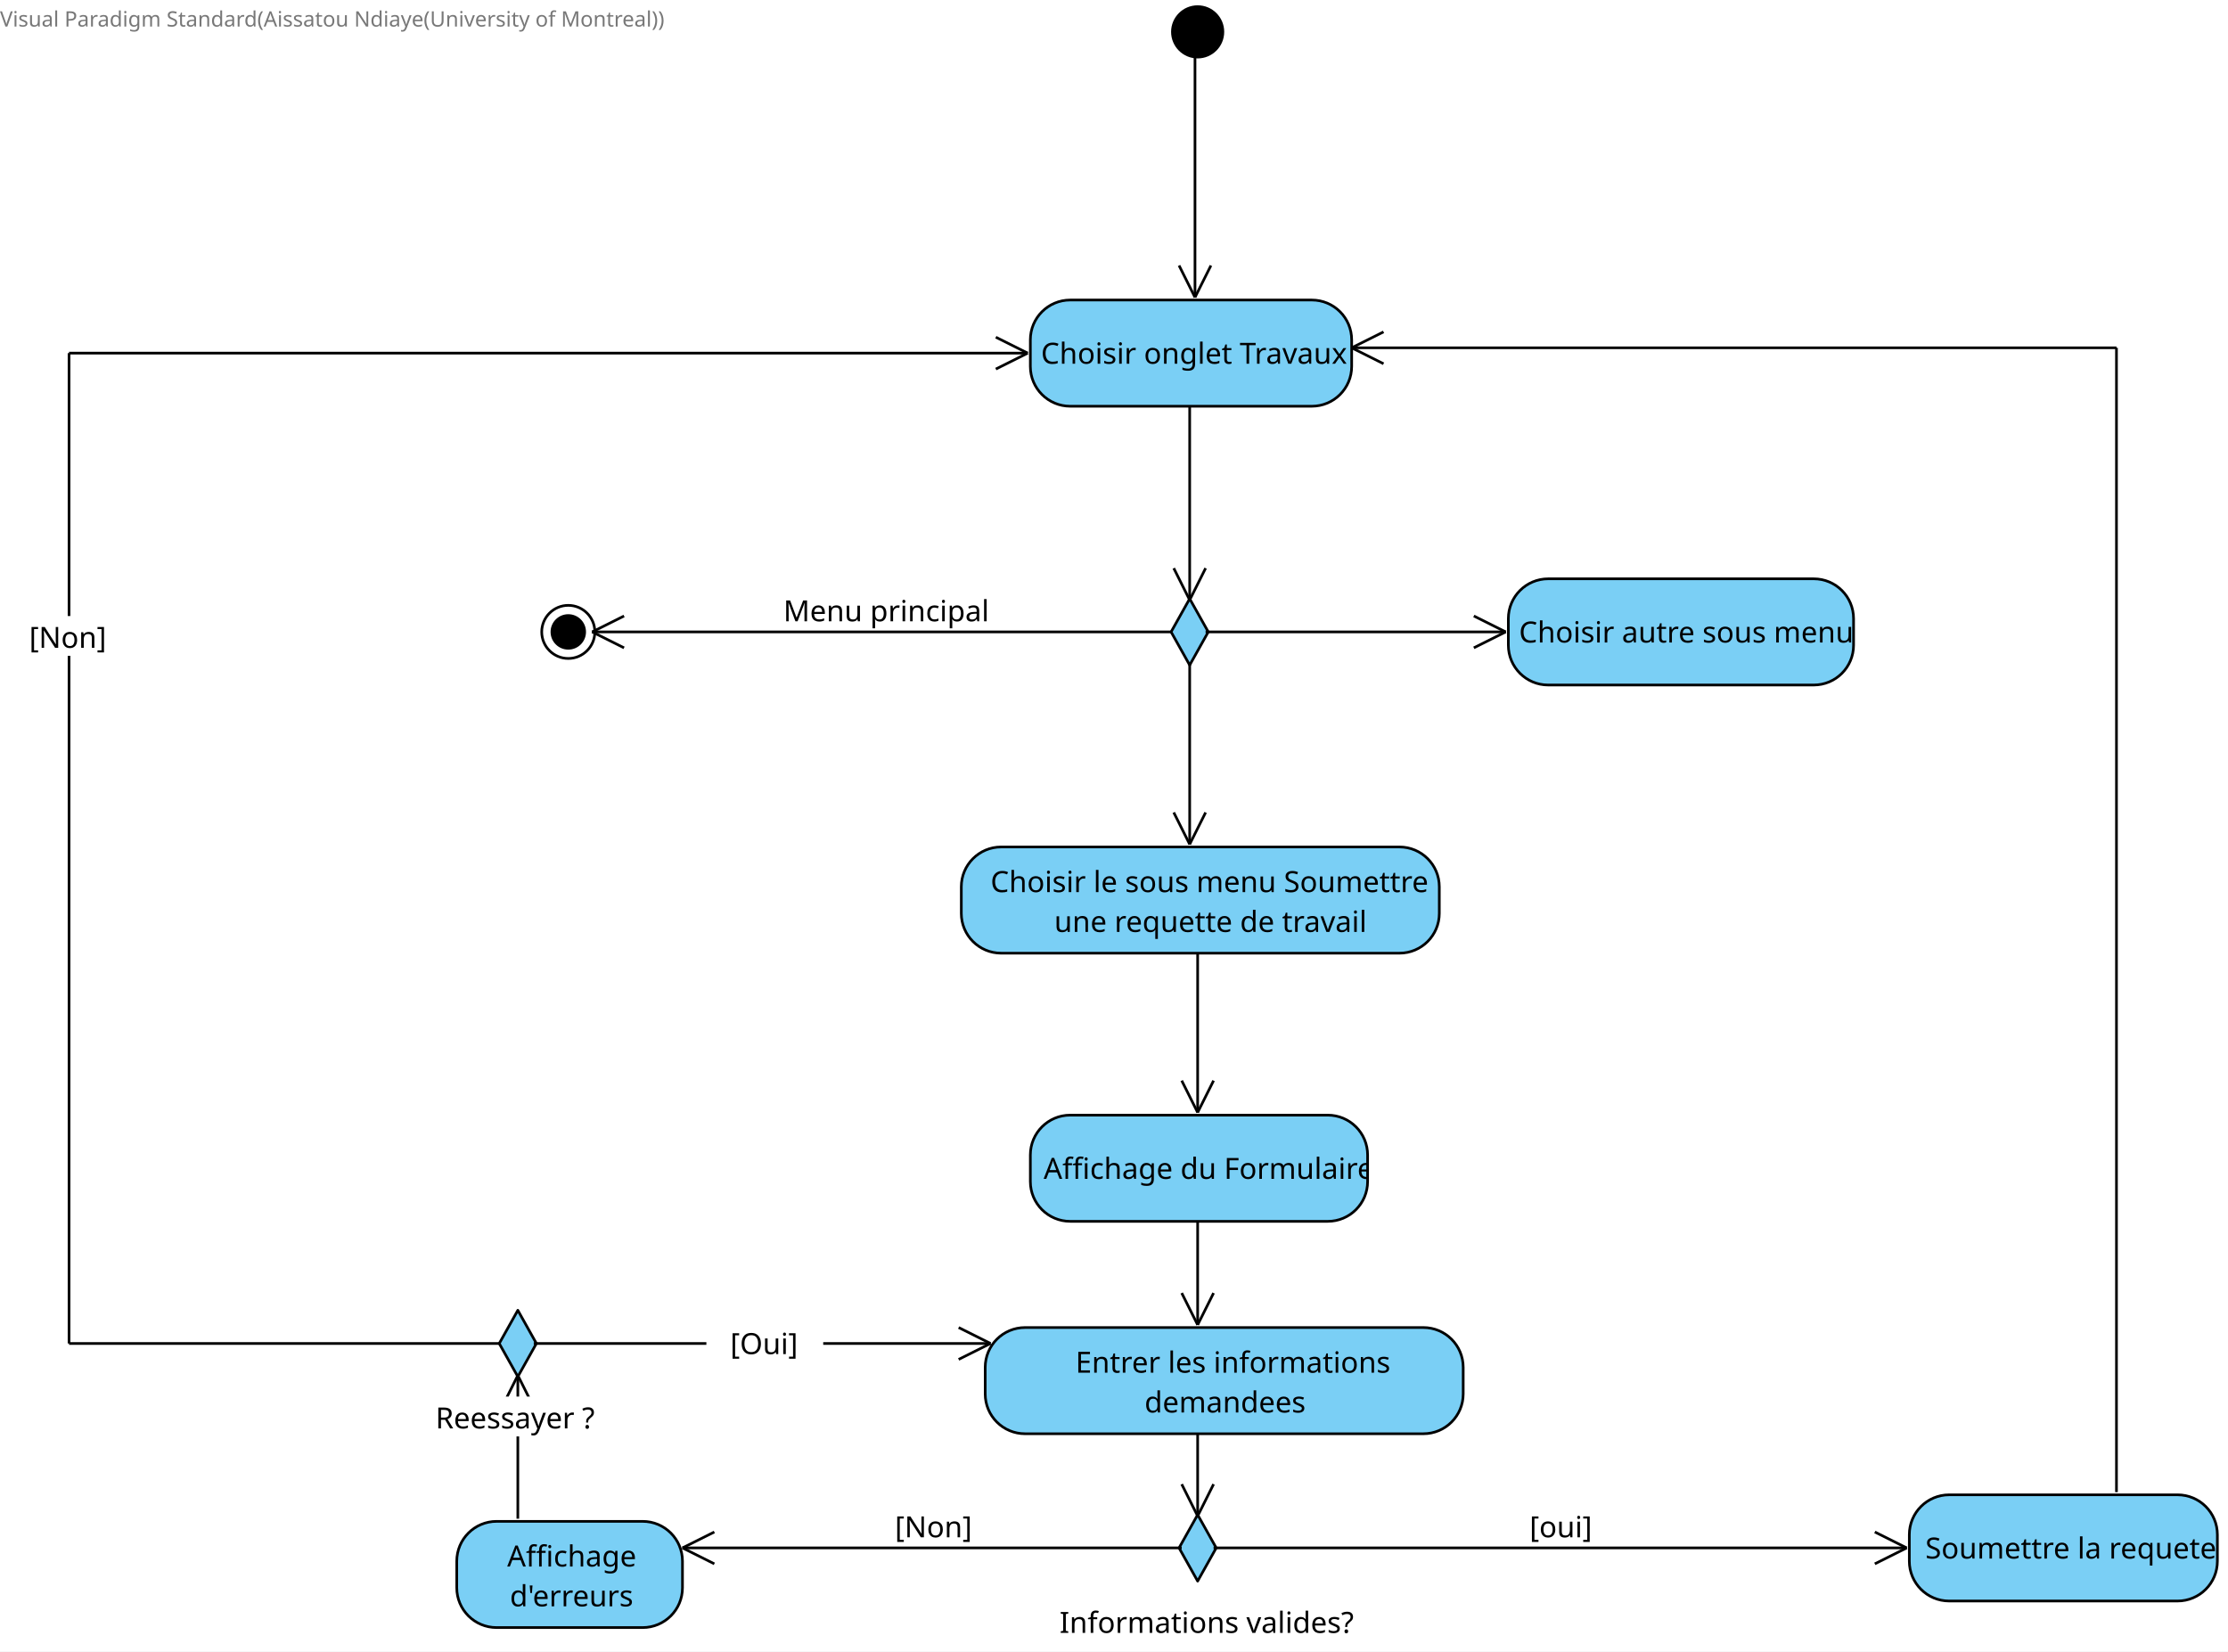
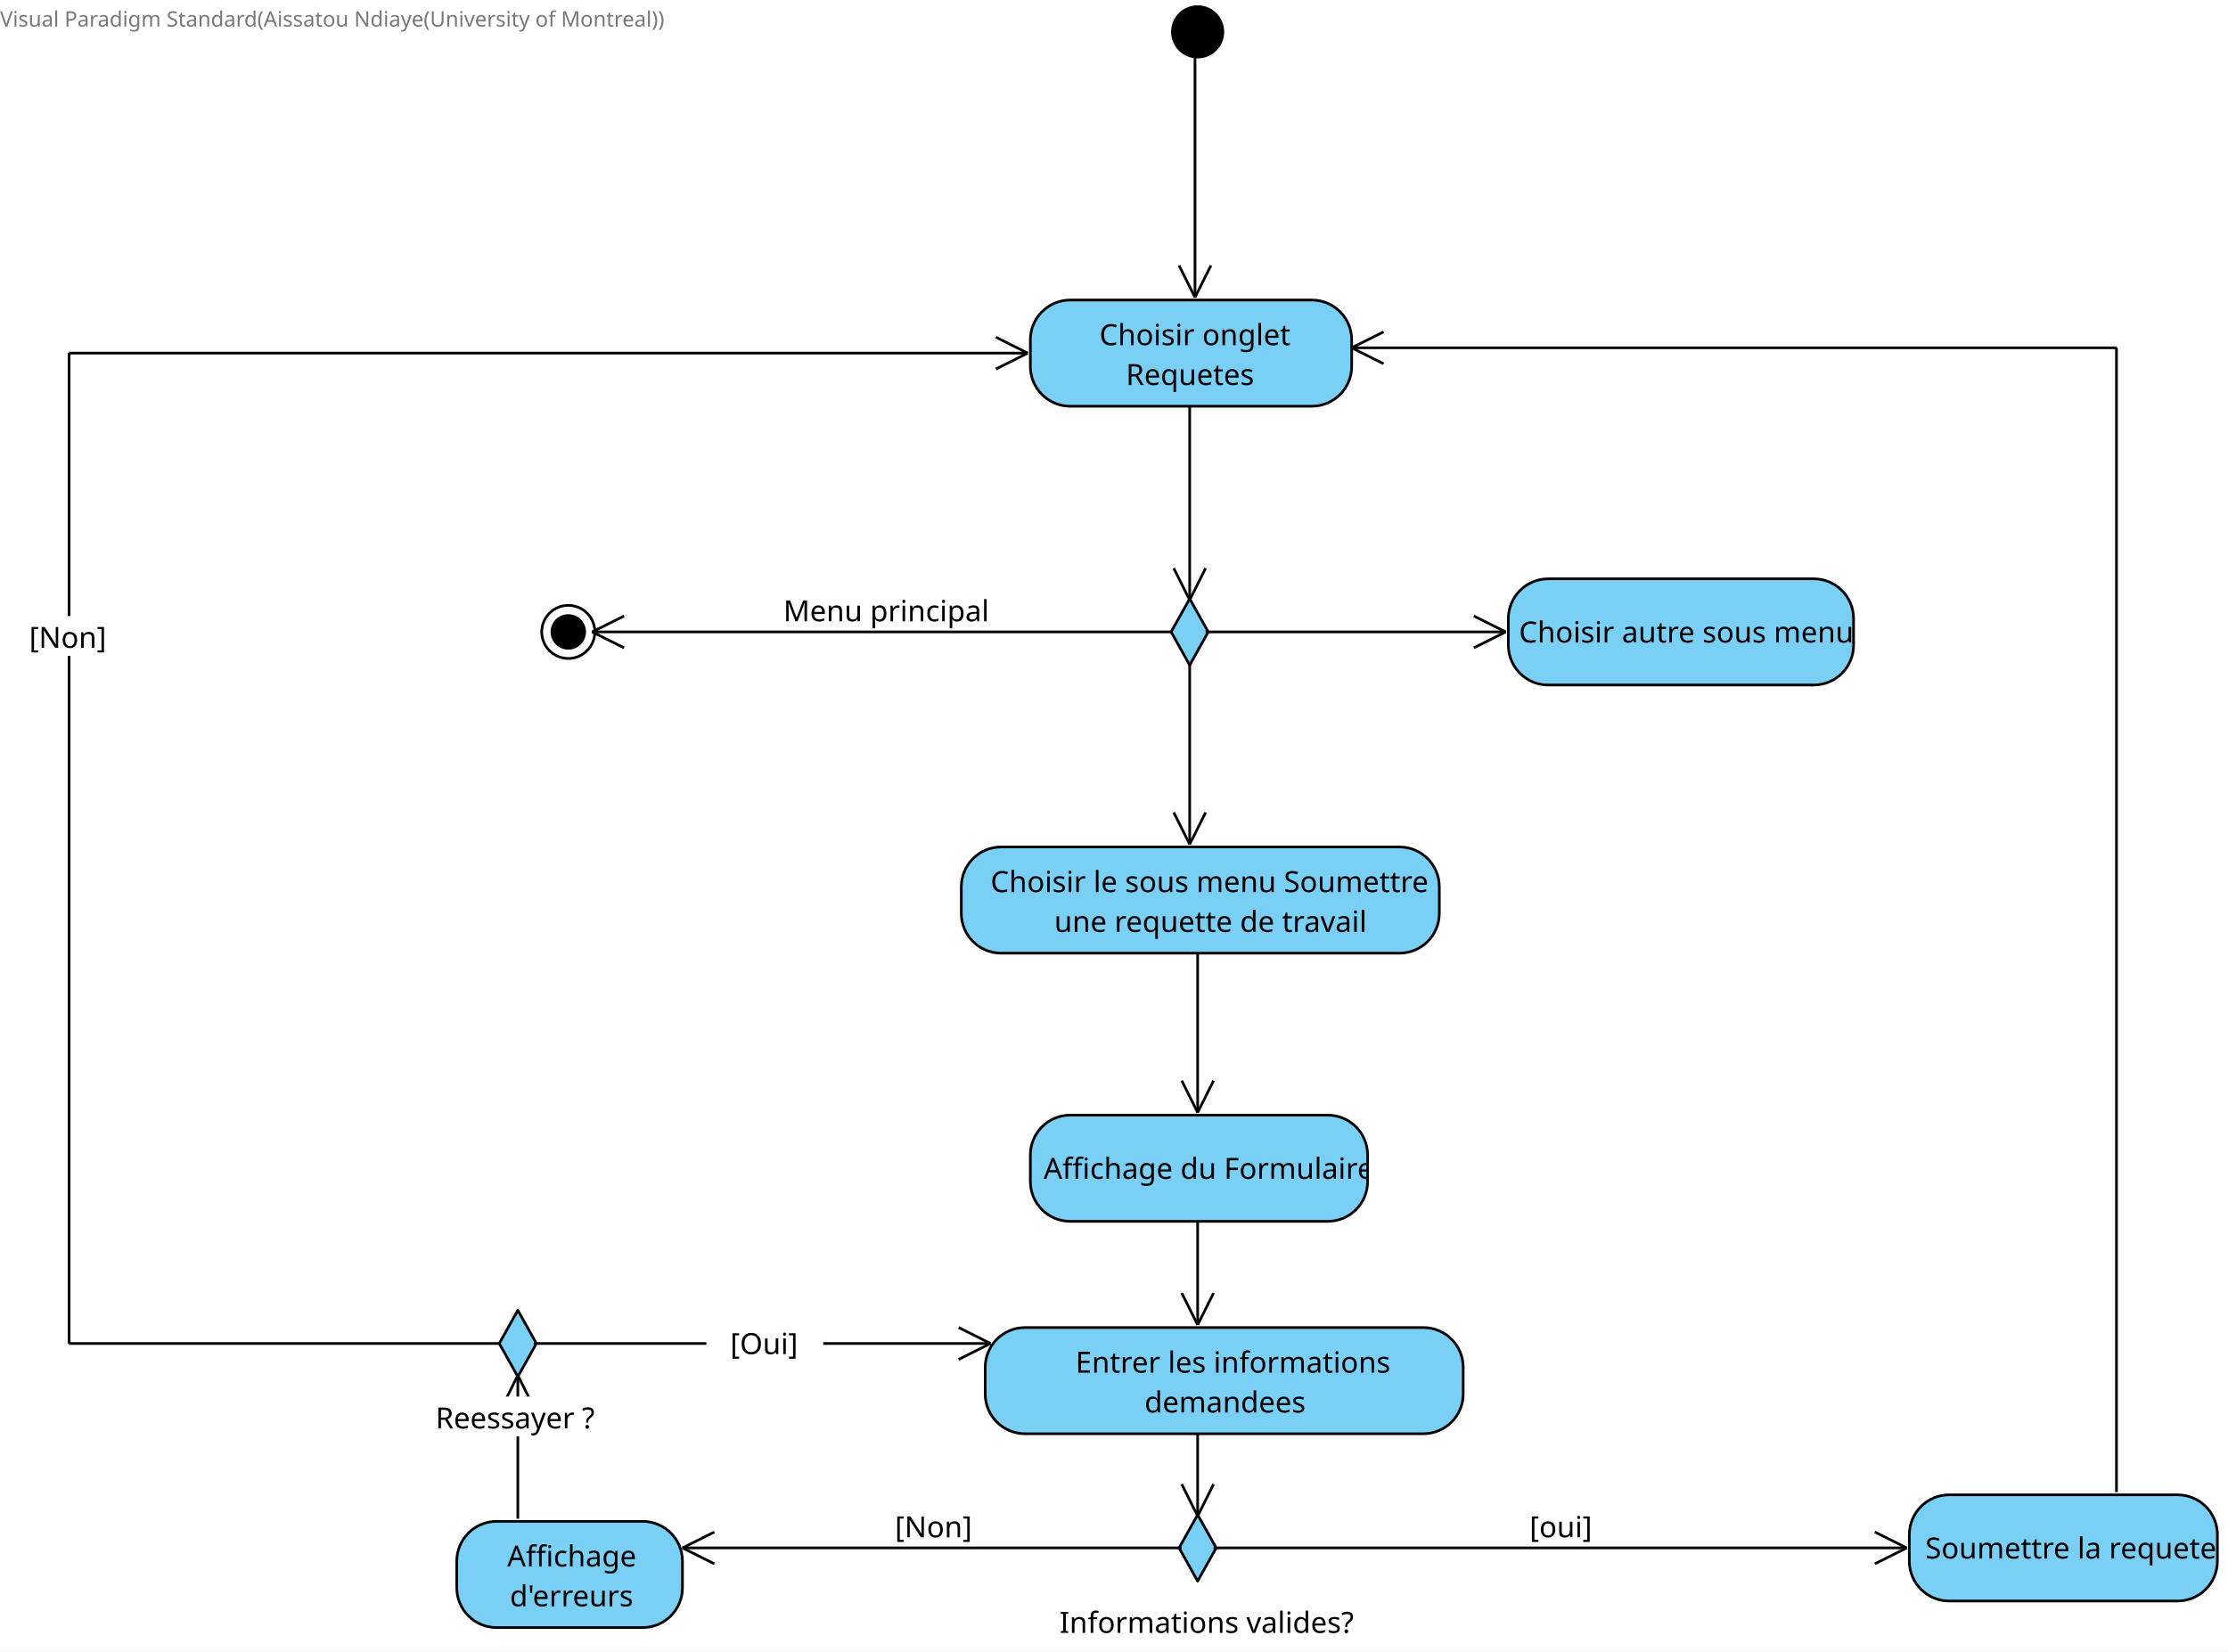
<svg xmlns="http://www.w3.org/2000/svg" fill-opacity="0" color-rendering="auto" color-interpolation="auto" text-rendering="auto" stroke="rgb(0,0,0)" stroke-linecap="square" width="839" stroke-miterlimit="10" shape-rendering="auto" stroke-opacity="0" fill="rgb(0,0,0)" stroke-dasharray="none" font-weight="normal" stroke-width="1" height="622" font-family="'Dialog'" font-style="normal" stroke-linejoin="miter" font-size="12px" stroke-dashoffset="0" image-rendering="auto">
  <defs id="genericDefs" />
  <g>
    <defs id="defs1">
      <clipPath clipPathUnits="userSpaceOnUse" id="clipPath1">
        <path d="M-7 -7 L51 -7 L51 31 L-7 31 L-7 -7 Z" />
      </clipPath>
      <clipPath clipPathUnits="userSpaceOnUse" id="clipPath2">
        <path d="M-7 -7 L132 -7 L132 51 L-7 51 L-7 -7 Z" />
      </clipPath>
      <clipPath clipPathUnits="userSpaceOnUse" id="clipPath3">
        <path d="M0 0 L0 40 L121 40 L121 0 Z" />
      </clipPath>
      <clipPath clipPathUnits="userSpaceOnUse" id="clipPath4">
        <path d="M-7 -7 L191 -7 L191 51 L-7 51 L-7 -7 Z" />
      </clipPath>
      <clipPath clipPathUnits="userSpaceOnUse" id="clipPath5">
        <path d="M0 0 L0 40 L180 40 L180 0 Z" />
      </clipPath>
      <clipPath clipPathUnits="userSpaceOnUse" id="clipPath6">
        <path d="M-7 -7 L138 -7 L138 51 L-7 51 L-7 -7 Z" />
      </clipPath>
      <clipPath clipPathUnits="userSpaceOnUse" id="clipPath7">
        <path d="M0 0 L0 40 L127 40 L127 0 Z" />
      </clipPath>
      <clipPath clipPathUnits="userSpaceOnUse" id="clipPath8">
        <path d="M-7 -7 L31 -7 L31 51 L-7 51 L-7 -7 Z" />
      </clipPath>
      <clipPath clipPathUnits="userSpaceOnUse" id="clipPath9">
        <path d="M-7 -7 L127 -7 L127 51 L-7 51 L-7 -7 Z" />
      </clipPath>
      <clipPath clipPathUnits="userSpaceOnUse" id="clipPath10">
        <path d="M0 0 L0 40 L116 40 L116 0 Z" />
      </clipPath>
      <clipPath clipPathUnits="userSpaceOnUse" id="clipPath11">
        <path d="M-7 -7 L96 -7 L96 51 L-7 51 L-7 -7 Z" />
      </clipPath>
      <clipPath clipPathUnits="userSpaceOnUse" id="clipPath12">
        <path d="M0 0 L0 40 L85 40 L85 0 Z" />
      </clipPath>
      <clipPath clipPathUnits="userSpaceOnUse" id="clipPath13">
        <path d="M-7 -7 L141 -7 L141 51 L-7 51 L-7 -7 Z" />
      </clipPath>
      <clipPath clipPathUnits="userSpaceOnUse" id="clipPath14">
        <path d="M0 0 L0 40 L130 40 L130 0 Z" />
      </clipPath>
      <clipPath clipPathUnits="userSpaceOnUse" id="clipPath15">
        <path d="M-7 -7 L31 -7 L31 31 L-7 31 L-7 -7 Z" />
      </clipPath>
      <clipPath clipPathUnits="userSpaceOnUse" id="clipPath16">
        <path d="M-124 -15 L248 -15 L248 30 L-124 30 L-124 -15 Z" />
      </clipPath>
      <clipPath clipPathUnits="userSpaceOnUse" id="clipPath17">
        <path d="M-82 -15 L164 -15 L164 30 L-82 30 L-82 -15 Z" />
      </clipPath>
      <clipPath clipPathUnits="userSpaceOnUse" id="clipPath18">
        <path d="M0 0 L104 0 L104 164 L0 164 L0 0 Z" />
      </clipPath>
      <clipPath clipPathUnits="userSpaceOnUse" id="clipPath19">
        <path d="M0 0 L0 164 L104 164 L104 0 Z" />
      </clipPath>
      <clipPath clipPathUnits="userSpaceOnUse" id="clipPath20">
        <path d="M0 0 L104 0 L104 143 L0 143 L0 0 Z" />
      </clipPath>
      <clipPath clipPathUnits="userSpaceOnUse" id="clipPath21">
        <path d="M0 0 L0 143 L104 143 L104 0 Z" />
      </clipPath>
      <clipPath clipPathUnits="userSpaceOnUse" id="clipPath22">
        <path d="M0 0 L104 0 L104 135 L0 135 L0 0 Z" />
      </clipPath>
      <clipPath clipPathUnits="userSpaceOnUse" id="clipPath23">
        <path d="M0 0 L0 113 L104 113 L104 0 ZM0 128 L0 135 L104 135 L104 128 Z" />
      </clipPath>
      <clipPath clipPathUnits="userSpaceOnUse" id="clipPath24">
        <path d="M0 0 L292 0 L292 104 L0 104 L0 0 Z" />
      </clipPath>
      <clipPath clipPathUnits="userSpaceOnUse" id="clipPath25">
        <path d="M168 34 L168 49 L121 49 L121 34 ZM29 0 L29 8 L0 8 L0 104 L292 104 L292 85 L182 85 L182 70 L292 70 L292 0 Z" />
      </clipPath>
      <clipPath clipPathUnits="userSpaceOnUse" id="clipPath26">
        <path d="M0 0 L365 0 L365 104 L0 104 L0 0 Z" />
      </clipPath>
      <clipPath clipPathUnits="userSpaceOnUse" id="clipPath27">
        <path d="M200 34 L200 49 L159 49 L159 34 ZM0 0 L0 70 L106 70 L106 85 L0 85 L0 104 L365 104 L365 0 Z" />
      </clipPath>
      <clipPath clipPathUnits="userSpaceOnUse" id="clipPath28">
        <path d="M0 0 L104 0 L104 158 L0 158 L0 0 Z" />
      </clipPath>
      <clipPath clipPathUnits="userSpaceOnUse" id="clipPath29">
        <path d="M91 58 L91 73 L9 73 L9 58 ZM0 0 L0 158 L104 158 L104 0 Z" />
      </clipPath>
      <clipPath clipPathUnits="userSpaceOnUse" id="clipPath30">
        <path d="M0 0 L276 0 L276 104 L0 104 L0 0 Z" />
      </clipPath>
      <clipPath clipPathUnits="userSpaceOnUse" id="clipPath31">
        <path d="M159 42 L159 57 L115 57 L115 42 ZM85 70 L85 85 L3 85 L3 70 ZM0 0 L0 104 L276 104 L276 0 Z" />
      </clipPath>
      <clipPath clipPathUnits="userSpaceOnUse" id="clipPath32">
        <path d="M0 0 L104 0 L104 177 L0 177 L0 0 Z" />
      </clipPath>
      <clipPath clipPathUnits="userSpaceOnUse" id="clipPath33">
        <path d="M0 0 L0 177 L104 177 L104 0 Z" />
      </clipPath>
      <clipPath clipPathUnits="userSpaceOnUse" id="clipPath34">
        <path d="M0 0 L104 0 L104 172 L0 172 L0 0 Z" />
      </clipPath>
      <clipPath clipPathUnits="userSpaceOnUse" id="clipPath35">
        <path d="M0 0 L0 172 L104 172 L104 0 Z" />
      </clipPath>
      <clipPath clipPathUnits="userSpaceOnUse" id="clipPath36">
        <path d="M0 0 L392 0 L392 535 L0 535 L0 0 Z" />
      </clipPath>
      <clipPath clipPathUnits="userSpaceOnUse" id="clipPath37">
        <path d="M148 486 L148 501 L107 501 L107 486 ZM0 0 L0 522 L54 522 L54 535 L392 535 L392 0 Z" />
      </clipPath>
      <clipPath clipPathUnits="userSpaceOnUse" id="clipPath38">
        <path d="M0 0 L217 0 L217 104 L0 104 L0 0 Z" />
      </clipPath>
      <clipPath clipPathUnits="userSpaceOnUse" id="clipPath39">
        <path d="M0 0 L0 104 L217 104 L217 0 Z" />
      </clipPath>
      <clipPath clipPathUnits="userSpaceOnUse" id="clipPath40">
        <path d="M0 0 L104 0 L104 195 L0 195 L0 0 Z" />
      </clipPath>
      <clipPath clipPathUnits="userSpaceOnUse" id="clipPath41">
        <path d="M0 0 L0 195 L104 195 L104 0 Z" />
      </clipPath>
      <clipPath clipPathUnits="userSpaceOnUse" id="clipPath42">
        <path d="M0 0 L322 0 L322 104 L0 104 L0 0 Z" />
      </clipPath>
      <clipPath clipPathUnits="userSpaceOnUse" id="clipPath43">
        <path d="M204 34 L204 49 L112 49 L112 34 ZM0 0 L0 104 L322 104 L322 0 Z" />
      </clipPath>
      <clipPath clipPathUnits="userSpaceOnUse" id="clipPath44">
        <path d="M0 0 L465 0 L465 477 L0 477 L0 0 Z" />
      </clipPath>
      <clipPath clipPathUnits="userSpaceOnUse" id="clipPath45">
        <path d="M401 139 L401 154 L309 154 L309 139 ZM73 149 L73 164 L26 164 L26 149 ZM334 415 L334 430 L290 430 L290 415 ZM260 443 L260 458 L178 458 L178 443 ZM0 0 L0 477 L465 477 L465 0 Z" />
      </clipPath>
      <clipPath clipPathUnits="userSpaceOnUse" id="clipPath46">
        <path d="M-47 -15 L94 -15 L94 30 L-47 30 L-47 -15 Z" />
      </clipPath>
      <clipPath clipPathUnits="userSpaceOnUse" id="clipPath47">
        <path d="M-92 -15 L184 -15 L184 30 L-92 30 L-92 -15 Z" />
      </clipPath>
      <clipPath clipPathUnits="userSpaceOnUse" id="clipPath48">
        <path d="M-44 -15 L88 -15 L88 30 L-44 30 L-44 -15 Z" />
      </clipPath>
      <clipPath clipPathUnits="userSpaceOnUse" id="clipPath49">
        <path d="M-41 -15 L82 -15 L82 30 L-41 30 L-41 -15 Z" />
      </clipPath>
    </defs>
    <g fill="white" text-rendering="geometricPrecision" fill-opacity="1" stroke-opacity="1" stroke="white">
      <rect x="0" width="839" height="622" y="0" stroke="none" />
    </g>
    <g font-size="11px" transform="translate(431,2)" fill-opacity="1" fill="black" text-rendering="geometricPrecision" image-rendering="optimizeQuality" font-family="sans-serif" stroke="black" stroke-opacity="1">
      <circle r="10" clip-path="url(#clipPath1)" cx="20" cy="10" stroke="none" />
    </g>
    <g font-size="11px" transform="translate(388,113)" fill-opacity="1" fill="rgb(122,207,245)" text-rendering="geometricPrecision" image-rendering="optimizeQuality" font-family="sans-serif" stroke="rgb(122,207,245)" stroke-opacity="1">
      <rect x="0" y="0" clip-path="url(#clipPath2)" width="121" rx="15" ry="15" height="40" stroke="none" />
    </g>
    <g stroke-linecap="butt" font-size="11px" transform="translate(388,113)" fill-opacity="1" fill="black" text-rendering="geometricPrecision" image-rendering="optimizeQuality" font-family="sans-serif" stroke-linejoin="round" stroke="black" stroke-opacity="1" stroke-miterlimit="0">
      <rect x="0" y="0" clip-path="url(#clipPath2)" fill="none" width="121" rx="15" ry="15" height="40" />
    </g>
    <g font-size="11px" transform="translate(388,113)" fill-opacity="1" fill="black" text-rendering="geometricPrecision" image-rendering="optimizeQuality" font-family="sans-serif" stroke="black" stroke-opacity="1">
-       <text x="4" xml:space="preserve" y="24" clip-path="url(#clipPath3)" stroke="none">Choisir onglet Travaux</text>
+       <text x="26" xml:space="preserve" y="17" clip-path="url(#clipPath3)" stroke="none">Choisir onglet</text>
+       <text x="36" xml:space="preserve" y="32" clip-path="url(#clipPath3)" stroke="none">Requetes</text>
    </g>
    <g font-size="11px" transform="translate(362,319)" fill-opacity="1" fill="rgb(122,207,245)" text-rendering="geometricPrecision" image-rendering="optimizeQuality" font-family="sans-serif" stroke="rgb(122,207,245)" stroke-opacity="1">
      <rect x="0" y="0" clip-path="url(#clipPath4)" width="180" rx="15" ry="15" height="40" stroke="none" />
    </g>
    <g stroke-linecap="butt" font-size="11px" transform="translate(362,319)" fill-opacity="1" fill="black" text-rendering="geometricPrecision" image-rendering="optimizeQuality" font-family="sans-serif" stroke-linejoin="round" stroke="black" stroke-opacity="1" stroke-miterlimit="0">
      <rect x="0" y="0" clip-path="url(#clipPath4)" fill="none" width="180" rx="15" ry="15" height="40" />
    </g>
    <g font-size="11px" transform="translate(362,319)" fill-opacity="1" fill="black" text-rendering="geometricPrecision" image-rendering="optimizeQuality" font-family="sans-serif" stroke="black" stroke-opacity="1">
      <text x="11" xml:space="preserve" y="17" clip-path="url(#clipPath5)" stroke="none">Choisir le sous menu Soumettre</text>
      <text x="35" xml:space="preserve" y="32" clip-path="url(#clipPath5)" stroke="none">une requette de travail</text>
    </g>
    <g font-size="11px" transform="translate(388,420)" fill-opacity="1" fill="rgb(122,207,245)" text-rendering="geometricPrecision" image-rendering="optimizeQuality" font-family="sans-serif" stroke="rgb(122,207,245)" stroke-opacity="1">
      <rect x="0" y="0" clip-path="url(#clipPath6)" width="127" rx="15" ry="15" height="40" stroke="none" />
    </g>
    <g stroke-linecap="butt" font-size="11px" transform="translate(388,420)" fill-opacity="1" fill="black" text-rendering="geometricPrecision" image-rendering="optimizeQuality" font-family="sans-serif" stroke-linejoin="round" stroke="black" stroke-opacity="1" stroke-miterlimit="0">
      <rect x="0" y="0" clip-path="url(#clipPath6)" fill="none" width="127" rx="15" ry="15" height="40" />
    </g>
    <g font-size="11px" transform="translate(388,420)" fill-opacity="1" fill="black" text-rendering="geometricPrecision" image-rendering="optimizeQuality" font-family="sans-serif" stroke="black" stroke-opacity="1">
      <text x="5" xml:space="preserve" y="24" clip-path="url(#clipPath7)" stroke="none">Affichage du Formulaire</text>
    </g>
    <g font-size="11px" transform="translate(371,500)" fill-opacity="1" fill="rgb(122,207,245)" text-rendering="geometricPrecision" image-rendering="optimizeQuality" font-family="sans-serif" stroke="rgb(122,207,245)" stroke-opacity="1">
      <rect x="0" y="0" clip-path="url(#clipPath4)" width="180" rx="15" ry="15" height="40" stroke="none" />
    </g>
    <g stroke-linecap="butt" font-size="11px" transform="translate(371,500)" fill-opacity="1" fill="black" text-rendering="geometricPrecision" image-rendering="optimizeQuality" font-family="sans-serif" stroke-linejoin="round" stroke="black" stroke-opacity="1" stroke-miterlimit="0">
      <rect x="0" y="0" clip-path="url(#clipPath4)" fill="none" width="180" rx="15" ry="15" height="40" />
    </g>
    <g font-size="11px" transform="translate(371,500)" fill-opacity="1" fill="black" text-rendering="geometricPrecision" image-rendering="optimizeQuality" font-family="sans-serif" stroke="black" stroke-opacity="1">
      <text x="34" xml:space="preserve" y="17" clip-path="url(#clipPath5)" stroke="none">Entrer les informations</text>
      <text x="60" xml:space="preserve" y="32" clip-path="url(#clipPath5)" stroke="none">demandees</text>
    </g>
    <g font-size="11px" transform="translate(441,563)" fill-opacity="1" fill="rgb(122,207,245)" text-rendering="geometricPrecision" image-rendering="optimizeQuality" font-family="sans-serif" stroke="rgb(122,207,245)" stroke-opacity="1">
      <path d="M10 7.5 L17 20 L10 32.5 L3 20 Z" stroke="none" clip-path="url(#clipPath8)" />
    </g>
    <g stroke-linecap="butt" font-size="11px" transform="translate(441,563)" fill-opacity="1" fill="black" text-rendering="geometricPrecision" image-rendering="optimizeQuality" font-family="sans-serif" stroke-linejoin="round" stroke="black" stroke-opacity="1" stroke-miterlimit="0">
      <path fill="none" d="M10 7.5 L17 20 L10 32.5 L3 20 Z" clip-path="url(#clipPath8)" />
    </g>
    <g font-size="11px" transform="translate(719,563)" fill-opacity="1" fill="rgb(122,207,245)" text-rendering="geometricPrecision" image-rendering="optimizeQuality" font-family="sans-serif" stroke="rgb(122,207,245)" stroke-opacity="1">
      <rect x="0" y="0" clip-path="url(#clipPath9)" width="116" rx="15" ry="15" height="40" stroke="none" />
    </g>
    <g stroke-linecap="butt" font-size="11px" transform="translate(719,563)" fill-opacity="1" fill="black" text-rendering="geometricPrecision" image-rendering="optimizeQuality" font-family="sans-serif" stroke-linejoin="round" stroke="black" stroke-opacity="1" stroke-miterlimit="0">
      <rect x="0" y="0" clip-path="url(#clipPath9)" fill="none" width="116" rx="15" ry="15" height="40" />
    </g>
    <g font-size="11px" transform="translate(719,563)" fill-opacity="1" fill="black" text-rendering="geometricPrecision" image-rendering="optimizeQuality" font-family="sans-serif" stroke="black" stroke-opacity="1">
      <text x="6" xml:space="preserve" y="24" clip-path="url(#clipPath10)" stroke="none">Soumettre la requete</text>
    </g>
    <g font-size="11px" transform="translate(172,573)" fill-opacity="1" fill="rgb(122,207,245)" text-rendering="geometricPrecision" image-rendering="optimizeQuality" font-family="sans-serif" stroke="rgb(122,207,245)" stroke-opacity="1">
      <rect x="0" y="0" clip-path="url(#clipPath11)" width="85" rx="15" ry="15" height="40" stroke="none" />
    </g>
    <g stroke-linecap="butt" font-size="11px" transform="translate(172,573)" fill-opacity="1" fill="black" text-rendering="geometricPrecision" image-rendering="optimizeQuality" font-family="sans-serif" stroke-linejoin="round" stroke="black" stroke-opacity="1" stroke-miterlimit="0">
      <rect x="0" y="0" clip-path="url(#clipPath11)" fill="none" width="85" rx="15" ry="15" height="40" />
    </g>
    <g font-size="11px" transform="translate(172,573)" fill-opacity="1" fill="black" text-rendering="geometricPrecision" image-rendering="optimizeQuality" font-family="sans-serif" stroke="black" stroke-opacity="1">
      <text x="19" xml:space="preserve" y="17" clip-path="url(#clipPath12)" stroke="none">Affichage</text>
      <text x="20" xml:space="preserve" y="32" clip-path="url(#clipPath12)" stroke="none">d'erreurs</text>
    </g>
    <g font-size="11px" transform="translate(185,486)" fill-opacity="1" fill="rgb(122,207,245)" text-rendering="geometricPrecision" image-rendering="optimizeQuality" font-family="sans-serif" stroke="rgb(122,207,245)" stroke-opacity="1">
      <path d="M10 7.5 L17 20 L10 32.5 L3 20 Z" stroke="none" clip-path="url(#clipPath8)" />
    </g>
    <g stroke-linecap="butt" font-size="11px" transform="translate(185,486)" fill-opacity="1" fill="black" text-rendering="geometricPrecision" image-rendering="optimizeQuality" font-family="sans-serif" stroke-linejoin="round" stroke="black" stroke-opacity="1" stroke-miterlimit="0">
      <path fill="none" d="M10 7.5 L17 20 L10 32.5 L3 20 Z" clip-path="url(#clipPath8)" />
    </g>
    <g font-size="11px" transform="translate(438,218)" fill-opacity="1" fill="rgb(122,207,245)" text-rendering="geometricPrecision" image-rendering="optimizeQuality" font-family="sans-serif" stroke="rgb(122,207,245)" stroke-opacity="1">
      <path d="M10 7.5 L17 20 L10 32.5 L3 20 Z" stroke="none" clip-path="url(#clipPath8)" />
    </g>
    <g stroke-linecap="butt" font-size="11px" transform="translate(438,218)" fill-opacity="1" fill="black" text-rendering="geometricPrecision" image-rendering="optimizeQuality" font-family="sans-serif" stroke-linejoin="round" stroke="black" stroke-opacity="1" stroke-miterlimit="0">
      <path fill="none" d="M10 7.5 L17 20 L10 32.5 L3 20 Z" clip-path="url(#clipPath8)" />
    </g>
    <g font-size="11px" transform="translate(568,218)" fill-opacity="1" fill="rgb(122,207,245)" text-rendering="geometricPrecision" image-rendering="optimizeQuality" font-family="sans-serif" stroke="rgb(122,207,245)" stroke-opacity="1">
      <rect x="0" y="0" clip-path="url(#clipPath13)" width="130" rx="15" ry="15" height="40" stroke="none" />
    </g>
    <g stroke-linecap="butt" font-size="11px" transform="translate(568,218)" fill-opacity="1" fill="black" text-rendering="geometricPrecision" image-rendering="optimizeQuality" font-family="sans-serif" stroke-linejoin="round" stroke="black" stroke-opacity="1" stroke-miterlimit="0">
      <rect x="0" y="0" clip-path="url(#clipPath13)" fill="none" width="130" rx="15" ry="15" height="40" />
    </g>
    <g font-size="11px" transform="translate(568,218)" fill-opacity="1" fill="black" text-rendering="geometricPrecision" image-rendering="optimizeQuality" font-family="sans-serif" stroke="black" stroke-opacity="1">
      <text x="4" xml:space="preserve" y="24" clip-path="url(#clipPath14)" stroke="none">Choisir autre sous menu</text>
    </g>
    <g font-size="11px" transform="translate(204,228)" fill-opacity="1" fill="black" text-rendering="geometricPrecision" image-rendering="optimizeQuality" font-family="sans-serif" stroke="black" stroke-opacity="1">
      <circle r="6.667" clip-path="url(#clipPath15)" cx="10" cy="10" stroke="none" />
      <circle stroke-linecap="butt" clip-path="url(#clipPath15)" fill="none" stroke-linejoin="round" r="10" cx="10" cy="10" stroke-miterlimit="0" />
    </g>
    <g font-size="11px" transform="translate(389,603)" fill-opacity="1" fill="black" text-rendering="geometricPrecision" image-rendering="optimizeQuality" font-family="sans-serif" stroke="black" stroke-opacity="1">
      <text x="10" xml:space="preserve" y="12" clip-path="url(#clipPath16)" stroke="none">Informations valides?</text>
    </g>
    <g font-size="11px" transform="translate(154,526)" fill-opacity="1" fill="black" text-rendering="geometricPrecision" image-rendering="optimizeQuality" font-family="sans-serif" stroke="black" stroke-opacity="1">
      <text x="10" xml:space="preserve" y="12" clip-path="url(#clipPath17)" stroke="none">Reessayer ?</text>
    </g>
    <g stroke-linecap="butt" font-size="11px" transform="translate(401,309)" fill-opacity="1" fill="black" text-rendering="geometricPrecision" image-rendering="optimizeQuality" font-family="sans-serif" stroke-linejoin="round" stroke="black" stroke-opacity="1">
      <line y2="110" fill="none" x1="50" clip-path="url(#clipPath19)" x2="50" y1="50" />
      <line y2="98" fill="none" x1="50" clip-path="url(#clipPath19)" x2="56" y1="110" />
      <line y2="98" fill="none" x1="50" clip-path="url(#clipPath19)" x2="44" y1="110" />
    </g>
    <g stroke-linecap="butt" font-size="11px" transform="translate(401,410)" fill-opacity="1" fill="black" text-rendering="geometricPrecision" image-rendering="optimizeQuality" font-family="sans-serif" stroke-linejoin="round" stroke="black" stroke-opacity="1">
      <line y2="89" fill="none" x1="50" clip-path="url(#clipPath21)" x2="50" y1="50" />
      <line y2="77" fill="none" x1="50" clip-path="url(#clipPath21)" x2="56" y1="89" />
      <line y2="77" fill="none" x1="50" clip-path="url(#clipPath21)" x2="44" y1="89" />
    </g>
    <g stroke-linecap="butt" font-size="11px" transform="translate(401,490)" fill-opacity="1" fill="black" text-rendering="geometricPrecision" image-rendering="optimizeQuality" font-family="sans-serif" stroke-linejoin="round" stroke="black" stroke-opacity="1">
      <line y2="81" fill="none" x1="50" clip-path="url(#clipPath23)" x2="50" y1="50" />
      <line y2="69" fill="none" x1="50" clip-path="url(#clipPath23)" x2="56" y1="81" />
      <line y2="69" fill="none" x1="50" clip-path="url(#clipPath23)" x2="44" y1="81" />
    </g>
    <g stroke-linecap="butt" font-size="11px" transform="translate(207,533)" fill-opacity="1" fill="black" text-rendering="geometricPrecision" image-rendering="optimizeQuality" font-family="sans-serif" stroke-linejoin="round" stroke="black" stroke-opacity="1">
      <line y2="50" fill="none" x1="238" clip-path="url(#clipPath25)" x2="50" y1="50" />
      <line y2="56" fill="none" x1="50" clip-path="url(#clipPath25)" x2="62" y1="50" />
      <line y2="44" fill="none" x1="50" clip-path="url(#clipPath25)" x2="62" y1="50" />
    </g>
    <g stroke-linecap="butt" font-size="11px" transform="translate(407,533)" fill-opacity="1" fill="black" text-rendering="geometricPrecision" image-rendering="optimizeQuality" font-family="sans-serif" stroke-linejoin="round" stroke="black" stroke-opacity="1">
      <line y2="50" fill="none" x1="50" clip-path="url(#clipPath27)" x2="311" y1="50" />
      <line y2="44" fill="none" x1="311" clip-path="url(#clipPath27)" x2="299" y1="50" />
      <line y2="56" fill="none" x1="311" clip-path="url(#clipPath27)" x2="299" y1="50" />
    </g>
    <g stroke-linecap="butt" font-size="11px" transform="translate(145,468)" fill-opacity="1" fill="black" text-rendering="geometricPrecision" image-rendering="optimizeQuality" font-family="sans-serif" stroke-linejoin="round" stroke="black" stroke-opacity="1">
      <line y2="50" fill="none" x1="50" clip-path="url(#clipPath29)" x2="50" y1="104" />
      <line y2="62" fill="none" x1="50" clip-path="url(#clipPath29)" x2="44" y1="50" />
      <line y2="62" fill="none" x1="50" clip-path="url(#clipPath29)" x2="56" y1="50" />
    </g>
    <g stroke-linecap="butt" font-size="11px" transform="translate(151,456)" fill-opacity="1" fill="black" text-rendering="geometricPrecision" image-rendering="optimizeQuality" font-family="sans-serif" stroke-linejoin="round" stroke="black" stroke-opacity="1">
      <line y2="50" fill="none" x1="50" clip-path="url(#clipPath31)" x2="222" y1="50" />
      <line y2="44" fill="none" x1="222" clip-path="url(#clipPath31)" x2="210" y1="50" />
      <line y2="56" fill="none" x1="222" clip-path="url(#clipPath31)" x2="210" y1="50" />
    </g>
    <g stroke-linecap="butt" font-size="11px" transform="translate(398,103)" fill-opacity="1" fill="black" text-rendering="geometricPrecision" image-rendering="optimizeQuality" font-family="sans-serif" stroke-linejoin="round" stroke="black" stroke-opacity="1">
      <line y2="123" fill="none" x1="50" clip-path="url(#clipPath33)" x2="50" y1="50" />
      <line y2="111" fill="none" x1="50" clip-path="url(#clipPath33)" x2="56" y1="123" />
      <line y2="111" fill="none" x1="50" clip-path="url(#clipPath33)" x2="44" y1="123" />
    </g>
    <g stroke-linecap="butt" font-size="11px" transform="translate(398,200)" fill-opacity="1" fill="black" text-rendering="geometricPrecision" image-rendering="optimizeQuality" font-family="sans-serif" stroke-linejoin="round" stroke="black" stroke-opacity="1">
      <line y2="118" fill="none" x1="50" clip-path="url(#clipPath35)" x2="50" y1="50" />
      <line y2="106" fill="none" x1="50" clip-path="url(#clipPath35)" x2="56" y1="118" />
      <line y2="106" fill="none" x1="50" clip-path="url(#clipPath35)" x2="44" y1="118" />
    </g>
    <g stroke-linecap="butt" font-size="11px" transform="translate(459,81)" fill-opacity="1" fill="black" text-rendering="geometricPrecision" image-rendering="optimizeQuality" font-family="sans-serif" stroke-linejoin="round" stroke="black" stroke-opacity="1">
      <line y2="50" fill="none" x1="338" clip-path="url(#clipPath37)" x2="338" y1="481" />
      <line y2="50" fill="none" x1="338" clip-path="url(#clipPath37)" x2="50" y1="50" />
      <line y2="56" fill="none" x1="50" clip-path="url(#clipPath37)" x2="62" y1="50" />
      <line y2="44" fill="none" x1="50" clip-path="url(#clipPath37)" x2="62" y1="50" />
    </g>
    <g stroke-linecap="butt" font-size="11px" transform="translate(404,188)" fill-opacity="1" fill="black" text-rendering="geometricPrecision" image-rendering="optimizeQuality" font-family="sans-serif" stroke-linejoin="round" stroke="black" stroke-opacity="1">
      <line y2="50" fill="none" x1="50" clip-path="url(#clipPath39)" x2="163" y1="50" />
      <line y2="44" fill="none" x1="163" clip-path="url(#clipPath39)" x2="151" y1="50" />
      <line y2="56" fill="none" x1="163" clip-path="url(#clipPath39)" x2="151" y1="50" />
    </g>
    <g stroke-linecap="butt" font-size="11px" transform="translate(400,-29)" fill-opacity="1" fill="black" text-rendering="geometricPrecision" image-rendering="optimizeQuality" font-family="sans-serif" stroke-linejoin="round" stroke="black" stroke-opacity="1">
      <line y2="141" fill="none" x1="50" clip-path="url(#clipPath41)" x2="50" y1="50" />
      <line y2="129" fill="none" x1="50" clip-path="url(#clipPath41)" x2="56" y1="141" />
      <line y2="129" fill="none" x1="50" clip-path="url(#clipPath41)" x2="44" y1="141" />
    </g>
    <g stroke-linecap="butt" font-size="11px" transform="translate(173,188)" fill-opacity="1" fill="black" text-rendering="geometricPrecision" image-rendering="optimizeQuality" font-family="sans-serif" stroke-linejoin="round" stroke="black" stroke-opacity="1">
      <line y2="50" fill="none" x1="268" clip-path="url(#clipPath43)" x2="50" y1="50" />
      <line y2="56" fill="none" x1="50" clip-path="url(#clipPath43)" x2="62" y1="50" />
      <line y2="44" fill="none" x1="50" clip-path="url(#clipPath43)" x2="62" y1="50" />
    </g>
    <g stroke-linecap="butt" font-size="11px" transform="translate(-24,83)" fill-opacity="1" fill="black" text-rendering="geometricPrecision" image-rendering="optimizeQuality" font-family="sans-serif" stroke-linejoin="round" stroke="black" stroke-opacity="1">
      <line y2="423" fill="none" x1="212" clip-path="url(#clipPath45)" x2="50" y1="423" />
      <line y2="50" fill="none" x1="50" clip-path="url(#clipPath45)" x2="50" y1="423" />
      <line y2="50" fill="none" x1="50" clip-path="url(#clipPath45)" x2="411" y1="50" />
      <line y2="44" fill="none" x1="411" clip-path="url(#clipPath45)" x2="399" y1="50" />
      <line y2="56" fill="none" x1="411" clip-path="url(#clipPath45)" x2="399" y1="50" />
    </g>
    <g font-size="11px" transform="translate(2,232)" fill-opacity="1" fill="black" text-rendering="geometricPrecision" image-rendering="optimizeQuality" font-family="sans-serif" stroke="black" stroke-opacity="1">
      <text x="9" xml:space="preserve" y="12" clip-path="url(#clipPath46)" stroke="none">[Non]</text>
    </g>
    <g font-size="11px" transform="translate(285,222)" fill-opacity="1" fill="black" text-rendering="geometricPrecision" image-rendering="optimizeQuality" font-family="sans-serif" stroke="black" stroke-opacity="1">
      <text x="10" xml:space="preserve" y="12" clip-path="url(#clipPath47)" stroke="none">Menu principal</text>
    </g>
    <g font-size="11px" transform="translate(266,498)" fill-opacity="1" fill="black" text-rendering="geometricPrecision" image-rendering="optimizeQuality" font-family="sans-serif" stroke="black" stroke-opacity="1">
      <text x="9" xml:space="preserve" y="12" clip-path="url(#clipPath48)" stroke="none">[Oui]</text>
    </g>
    <g font-size="11px" transform="translate(566,567)" fill-opacity="1" fill="black" text-rendering="geometricPrecision" image-rendering="optimizeQuality" font-family="sans-serif" stroke="black" stroke-opacity="1">
      <text x="10" xml:space="preserve" y="12" clip-path="url(#clipPath49)" stroke="none">[oui]</text>
    </g>
    <g font-size="11px" transform="translate(328,567)" fill-opacity="1" fill="black" text-rendering="geometricPrecision" image-rendering="optimizeQuality" font-family="sans-serif" stroke="black" stroke-opacity="1">
      <text x="9" xml:space="preserve" y="12" clip-path="url(#clipPath46)" stroke="none">[Non]</text>
    </g>
    <g font-size="8px" fill-opacity="1" fill="rgb(120,120,120)" text-rendering="geometricPrecision" image-rendering="optimizeQuality" stroke="rgb(120,120,120)" stroke-opacity="1">
      <text x="0" xml:space="preserve" y="10" stroke="none">Visual Paradigm Standard(Aissatou Ndiaye(University of Montreal))</text>
    </g>
  </g>
</svg>
